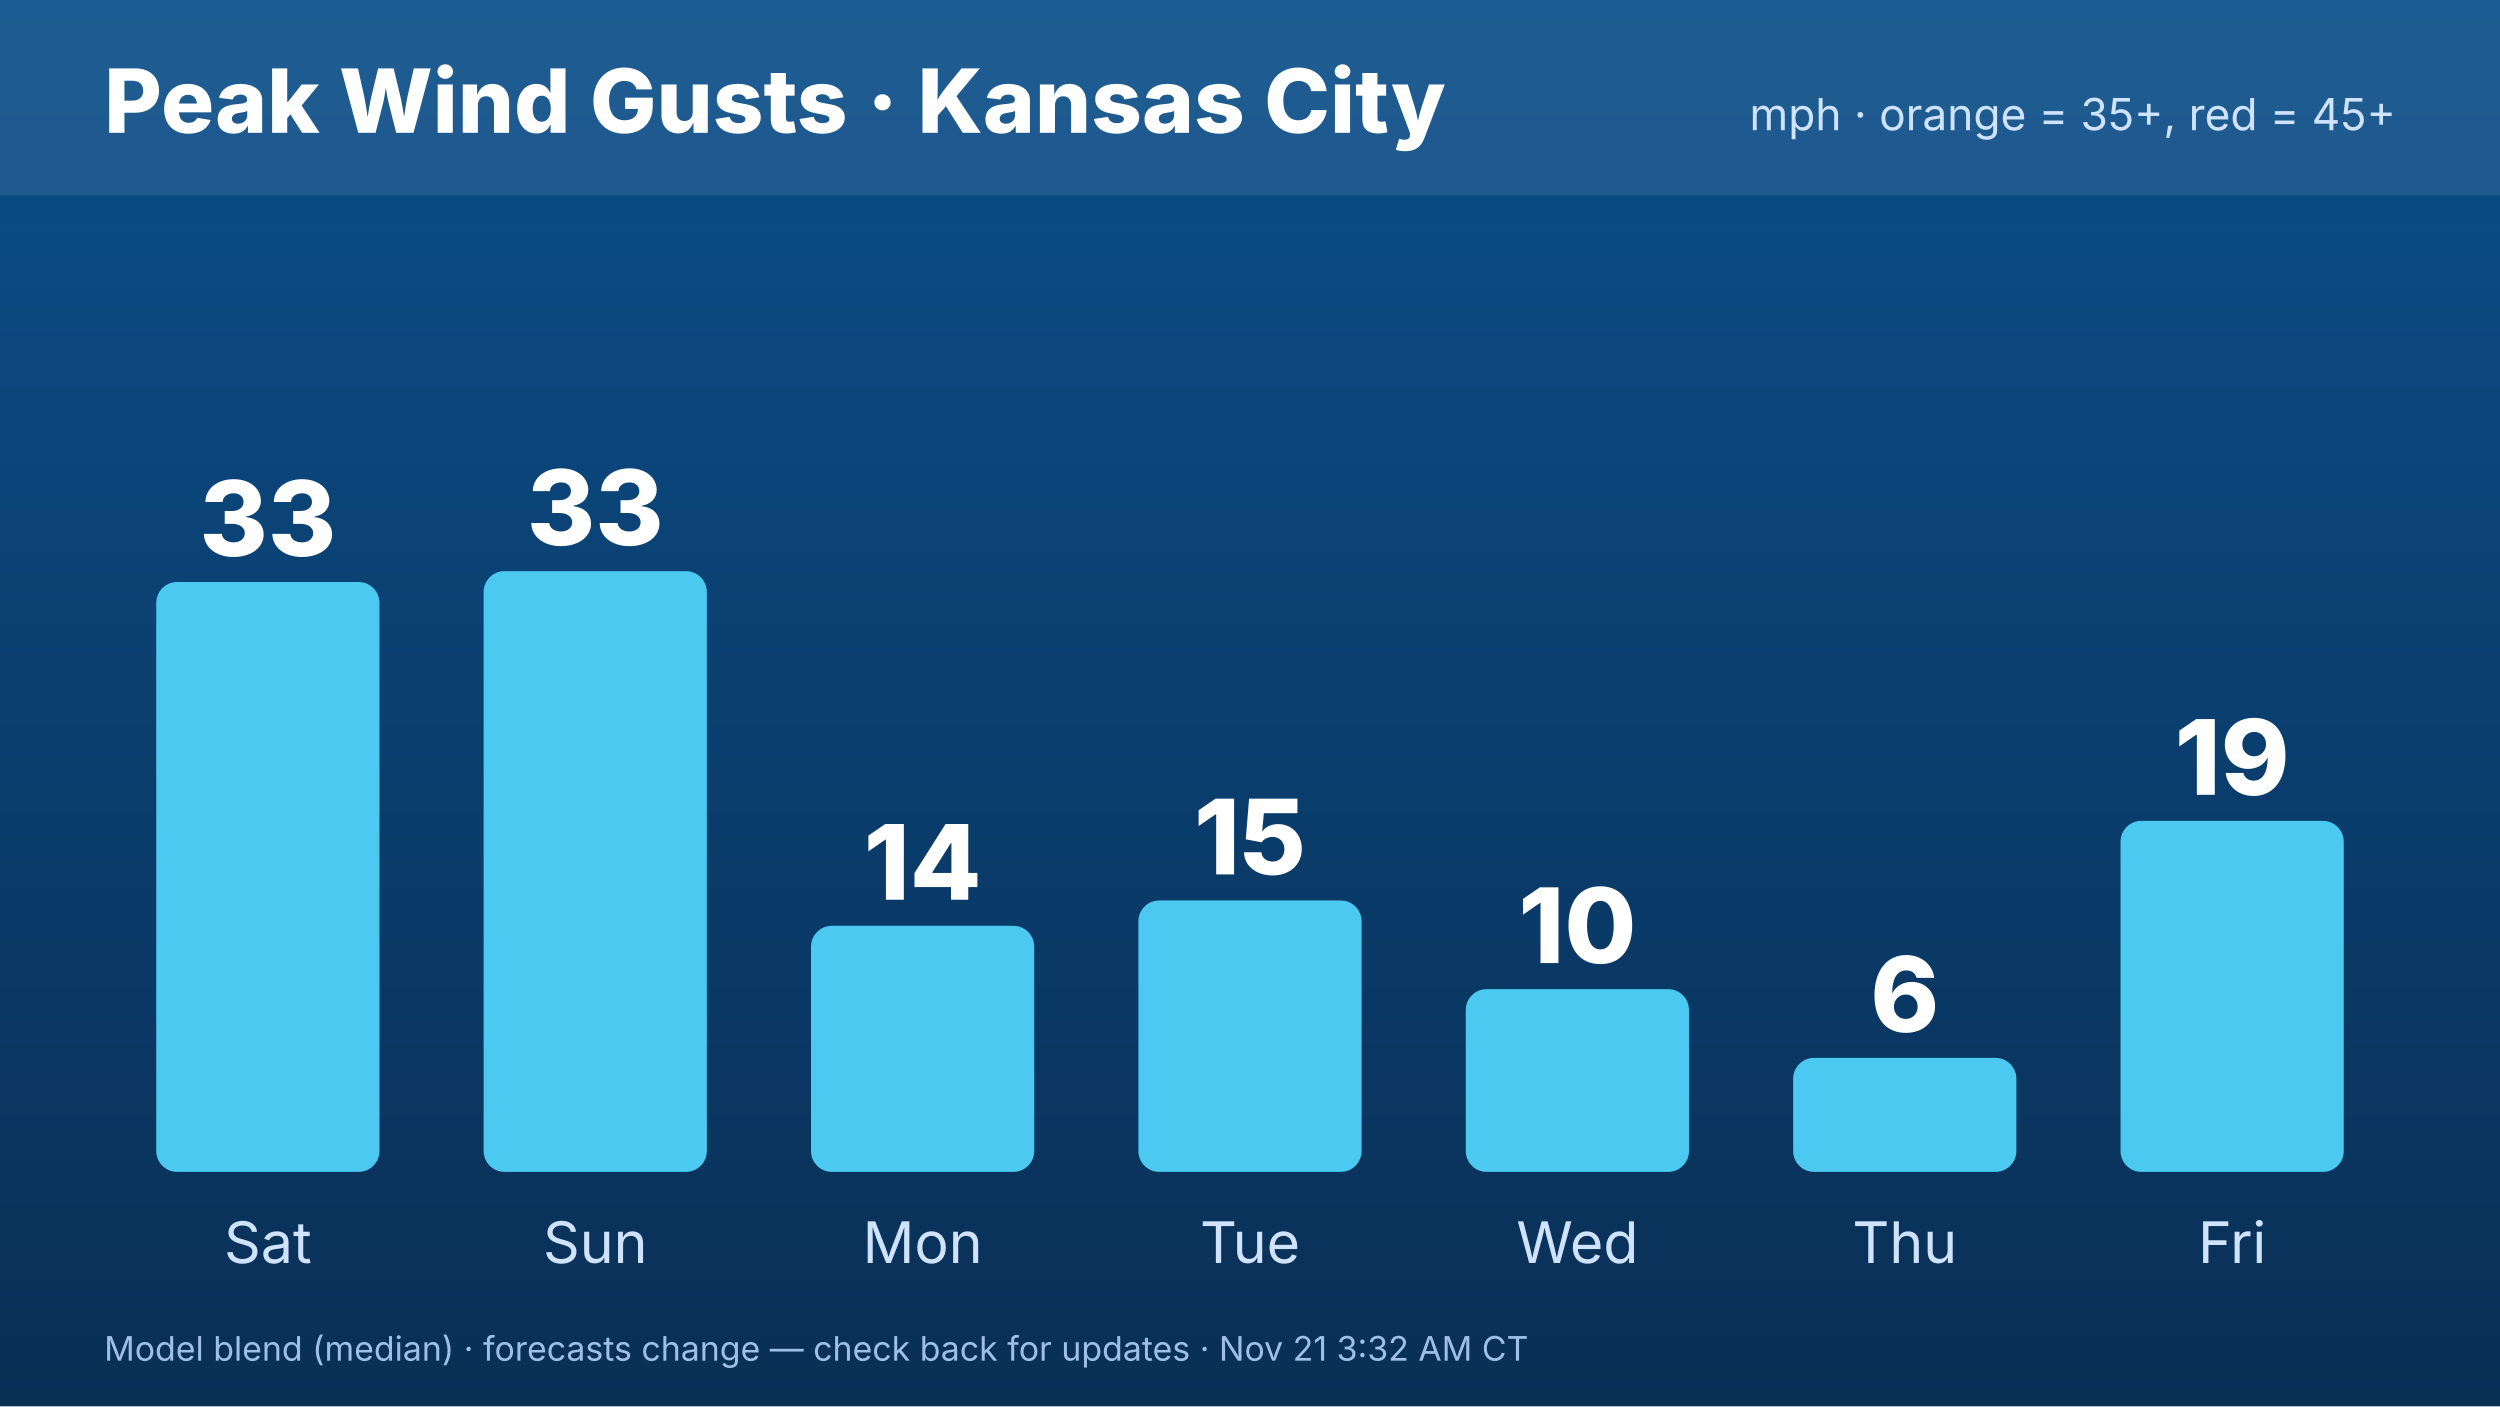
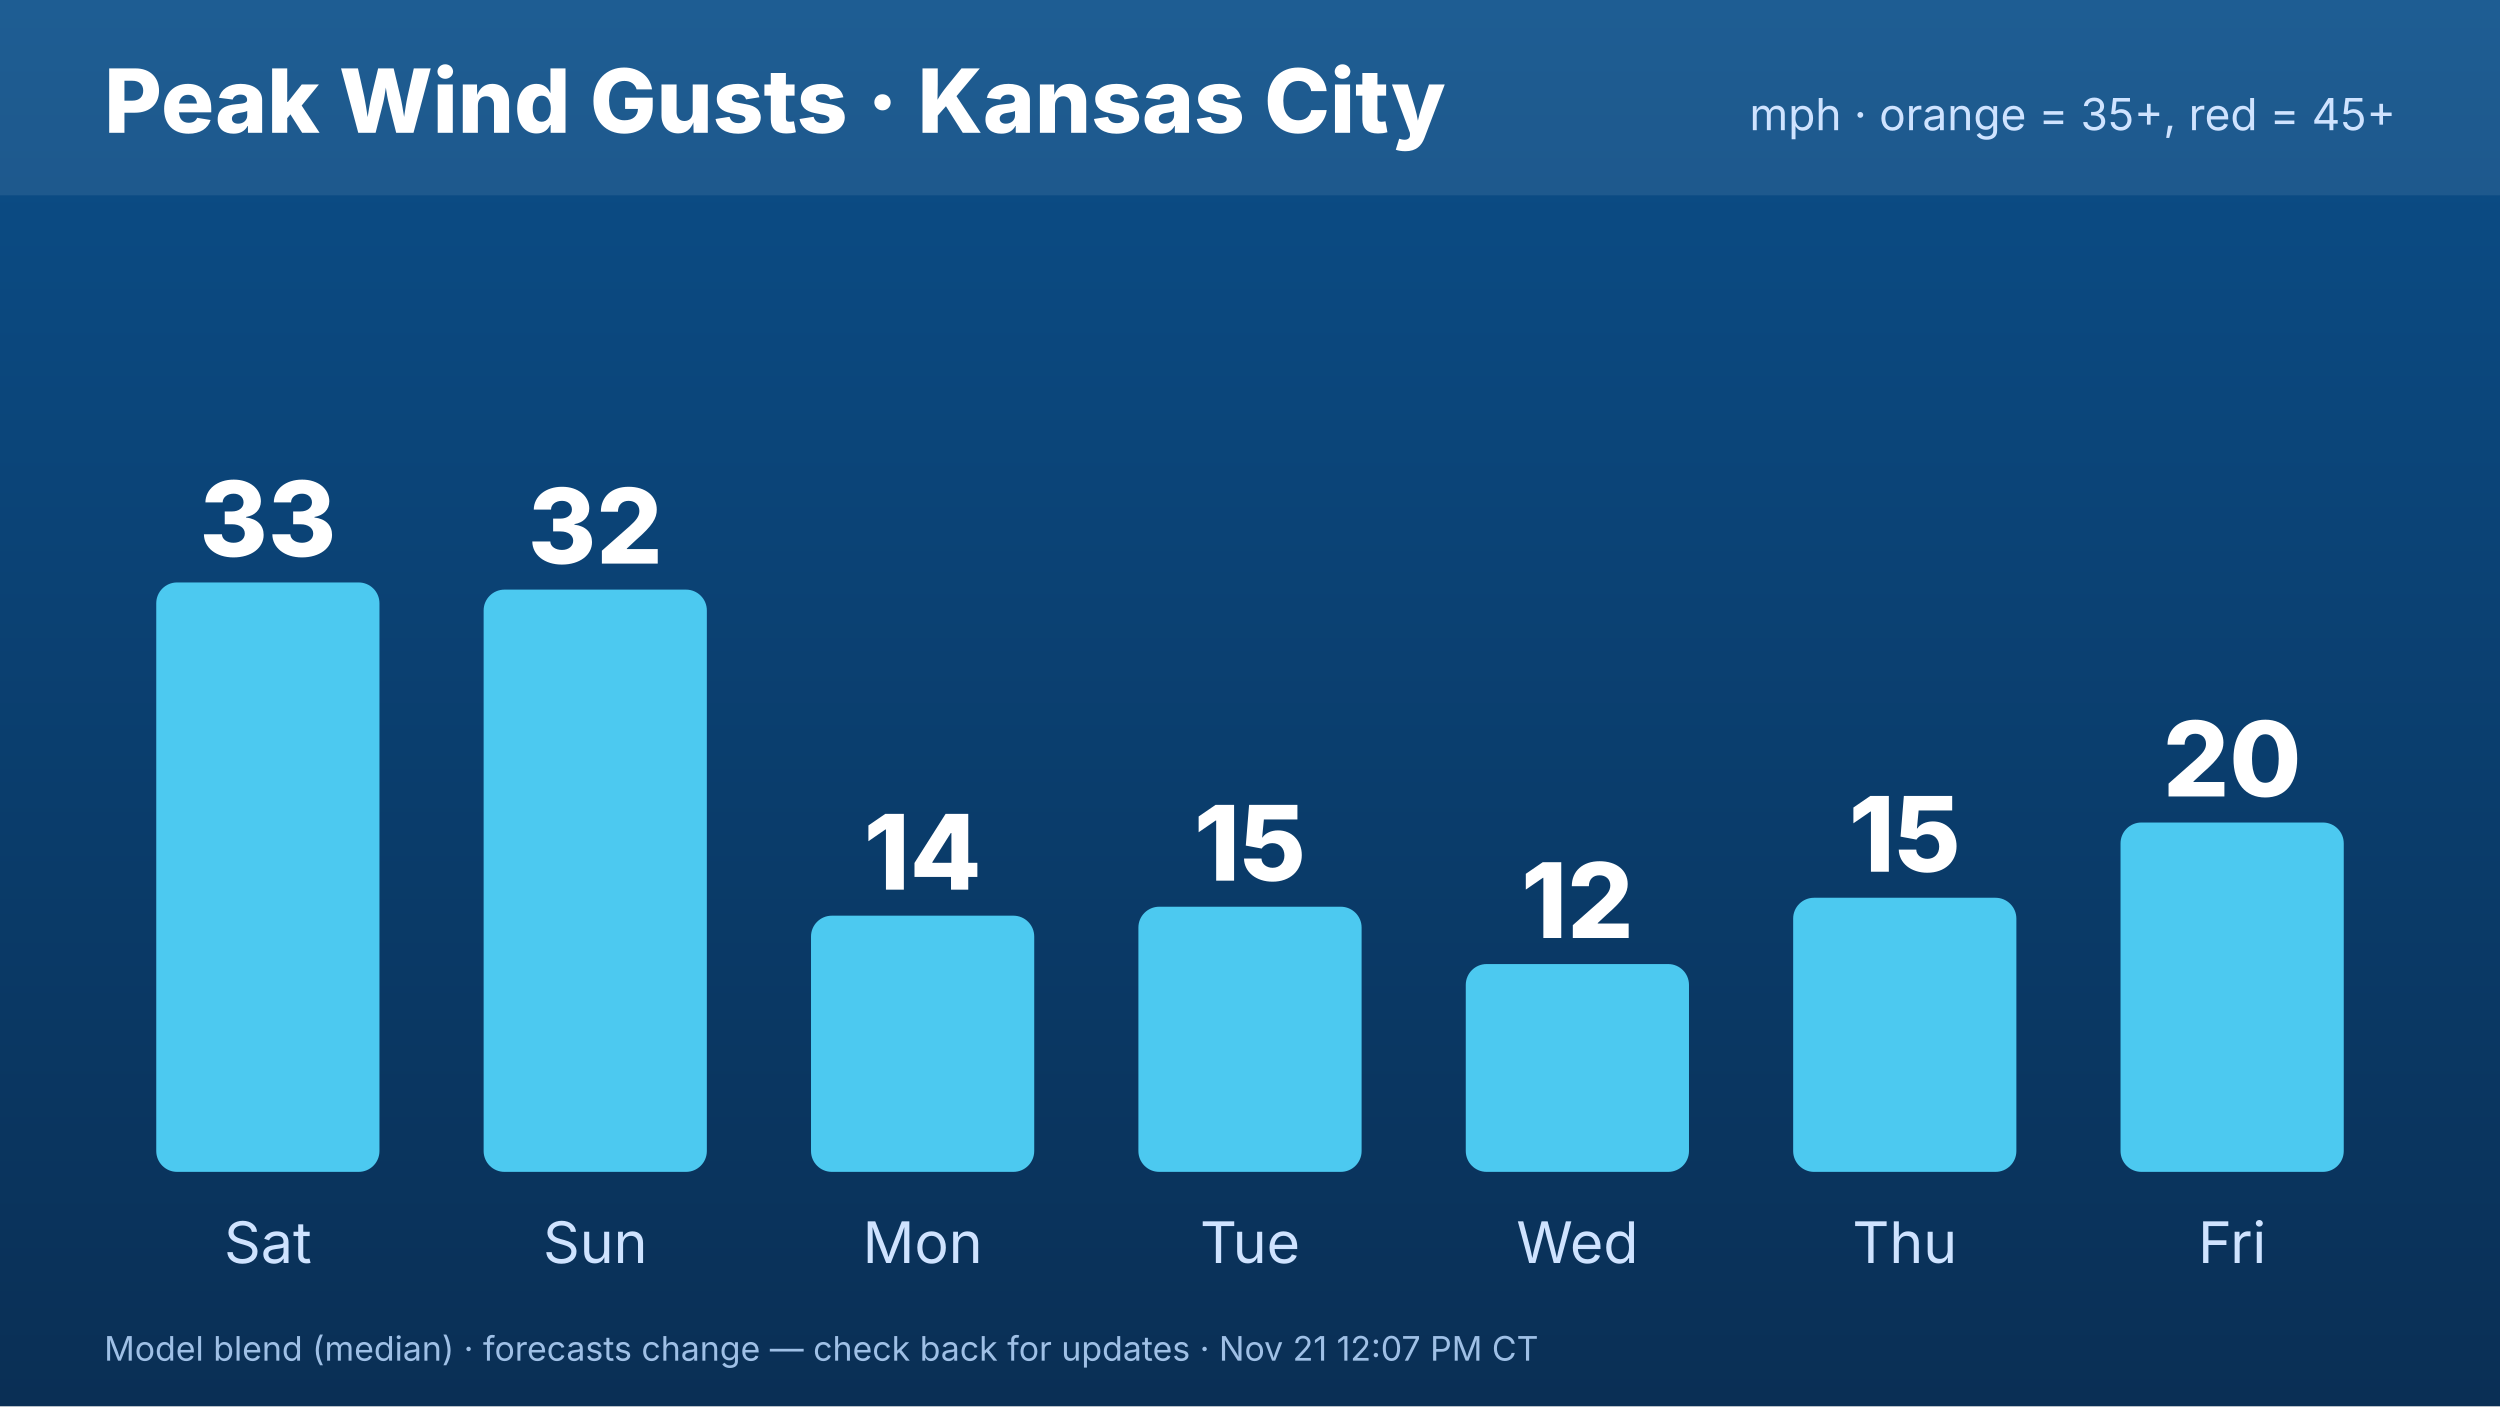
<svg xmlns="http://www.w3.org/2000/svg" width="1920" height="1080" viewBox="0 0 1920 1080" font-family="Inter,Helvetica,Arial,sans-serif">
  <defs>
    <linearGradient id="bg" x1="0" y1="0" x2="0" y2="1">
      <stop offset="0" stop-color="#0b4f8a" />
      <stop offset="1" stop-color="#0a2f55" />
    </linearGradient>
  </defs>
  <rect width="1920" height="1080" fill="url(#bg)" />
  <rect x="0" y="0" width="1920" height="150" fill="#ffffff" opacity=".08" />
  <text x="80" y="102" font-size="68" font-weight="800" fill="#fff">Peak Wind Gusts · Kansas City</text>
  <text x="1840" y="100" font-size="34" fill="#cfe3ff" text-anchor="end">mph · orange = 35+, red = 45+</text>
-   <rect x="120.0" y="446.998" width="171.429" height="453.002" rx="16" fill="#4cc9f0" />
-   <text x="205.714" y="426.998" font-size="80" font-weight="800" fill="#fff" text-anchor="middle">33</text>
+   <rect x="120.0" y="447.322" width="171.429" height="452.678" rx="16" fill="#4cc9f0" />
+   <text x="205.714" y="427.322" font-size="80" font-weight="800" fill="#fff" text-anchor="middle">33</text>
  <text x="205.714" y="970" font-size="44" fill="#cfe3ff" text-anchor="middle">Sat</text>
-   <rect x="371.429" y="438.66" width="171.429" height="461.34" rx="16" fill="#4cc9f0" />
-   <text x="457.143" y="418.66" font-size="80" font-weight="800" fill="#fff" text-anchor="middle">33</text>
+   <rect x="371.429" y="452.826" width="171.429" height="447.174" rx="16" fill="#4cc9f0" />
+   <text x="457.143" y="432.826" font-size="80" font-weight="800" fill="#fff" text-anchor="middle">32</text>
  <text x="457.143" y="970" font-size="44" fill="#cfe3ff" text-anchor="middle">Sun</text>
-   <rect x="622.857" y="711.017" width="171.429" height="188.983" rx="16" fill="#4cc9f0" />
-   <text x="708.571" y="691.017" font-size="80" font-weight="800" fill="#fff" text-anchor="middle">14</text>
+   <rect x="622.857" y="703.243" width="171.429" height="196.757" rx="16" fill="#4cc9f0" />
+   <text x="708.571" y="683.243" font-size="80" font-weight="800" fill="#fff" text-anchor="middle">14</text>
  <text x="708.571" y="970" font-size="44" fill="#cfe3ff" text-anchor="middle">Mon</text>
-   <rect x="874.286" y="691.563" width="171.429" height="208.437" rx="16" fill="#4cc9f0" />
-   <text x="960" y="671.563" font-size="80" font-weight="800" fill="#fff" text-anchor="middle">15</text>
+   <rect x="874.286" y="696.364" width="171.429" height="203.636" rx="16" fill="#4cc9f0" />
+   <text x="960" y="676.364" font-size="80" font-weight="800" fill="#fff" text-anchor="middle">15</text>
  <text x="960" y="970" font-size="44" fill="#cfe3ff" text-anchor="middle">Tue</text>
-   <rect x="1125.714" y="759.653" width="171.429" height="140.347" rx="16" fill="#4cc9f0" />
-   <text x="1211.429" y="739.653" font-size="80" font-weight="800" fill="#fff" text-anchor="middle">10</text>
+   <rect x="1125.714" y="740.393" width="171.429" height="159.607" rx="16" fill="#4cc9f0" />
+   <text x="1211.429" y="720.393" font-size="80" font-weight="800" fill="#fff" text-anchor="middle">12</text>
  <text x="1211.429" y="970" font-size="44" fill="#cfe3ff" text-anchor="middle">Wed</text>
-   <rect x="1377.143" y="812.457" width="171.429" height="87.543" rx="16" fill="#4cc9f0" />
-   <text x="1462.857" y="792.457" font-size="80" font-weight="800" fill="#fff" text-anchor="middle">6</text>
+   <rect x="1377.143" y="689.484" width="171.429" height="210.516" rx="16" fill="#4cc9f0" />
+   <text x="1462.857" y="669.484" font-size="80" font-weight="800" fill="#fff" text-anchor="middle">15</text>
  <text x="1462.857" y="970" font-size="44" fill="#cfe3ff" text-anchor="middle">Thu</text>
-   <rect x="1628.571" y="630.422" width="171.429" height="269.578" rx="16" fill="#4cc9f0" />
-   <text x="1714.286" y="610.422" font-size="80" font-weight="800" fill="#fff" text-anchor="middle">19</text>
+   <rect x="1628.571" y="631.695" width="171.429" height="268.305" rx="16" fill="#4cc9f0" />
+   <text x="1714.286" y="611.695" font-size="80" font-weight="800" fill="#fff" text-anchor="middle">20</text>
  <text x="1714.286" y="970" font-size="44" fill="#cfe3ff" text-anchor="middle">Fri</text>
-   <text x="80" y="1045" font-size="26" fill="#9fc0e6">Model blend (median) · forecasts change — check back for updates · Nov 21 3:32 AM CT</text>
+   <text x="80" y="1045" font-size="26" fill="#9fc0e6">Model blend (median) · forecasts change — check back for updates · Nov 21 12:07 PM CT</text>
</svg>
